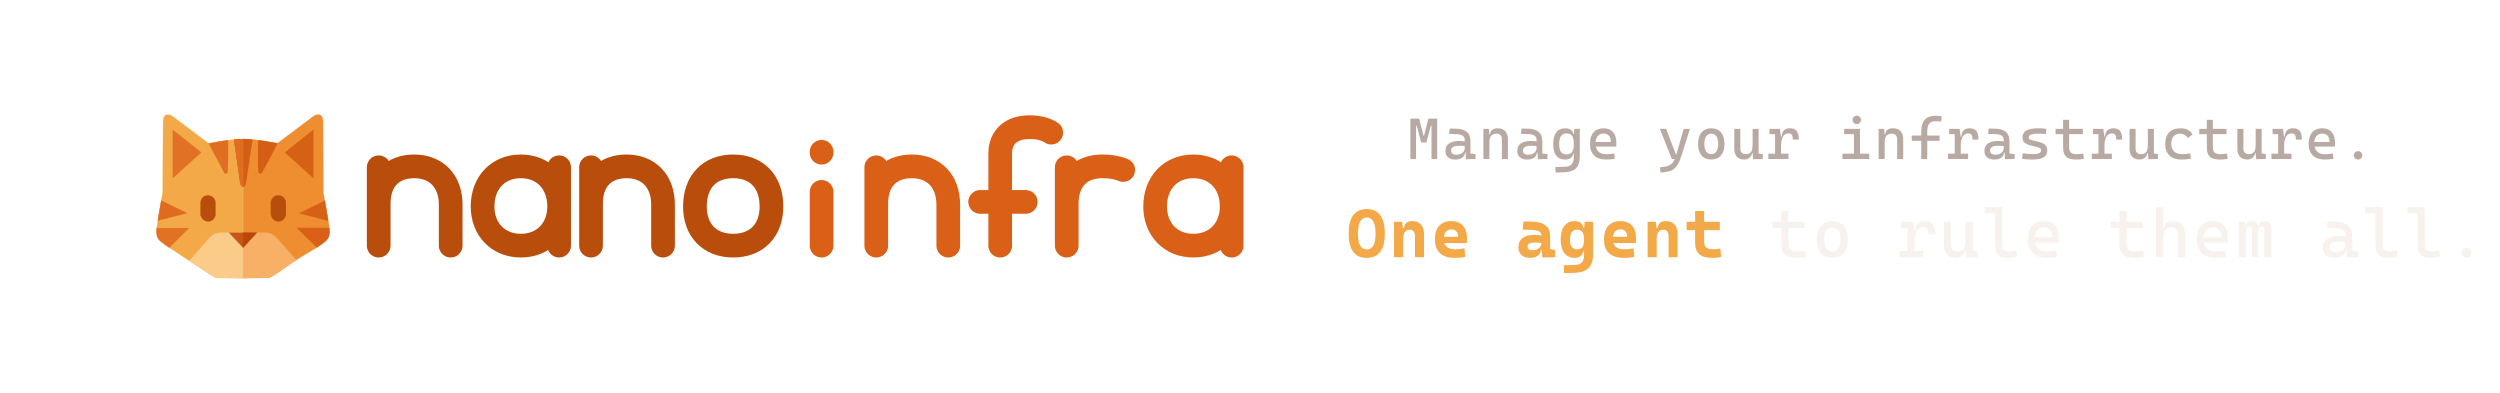
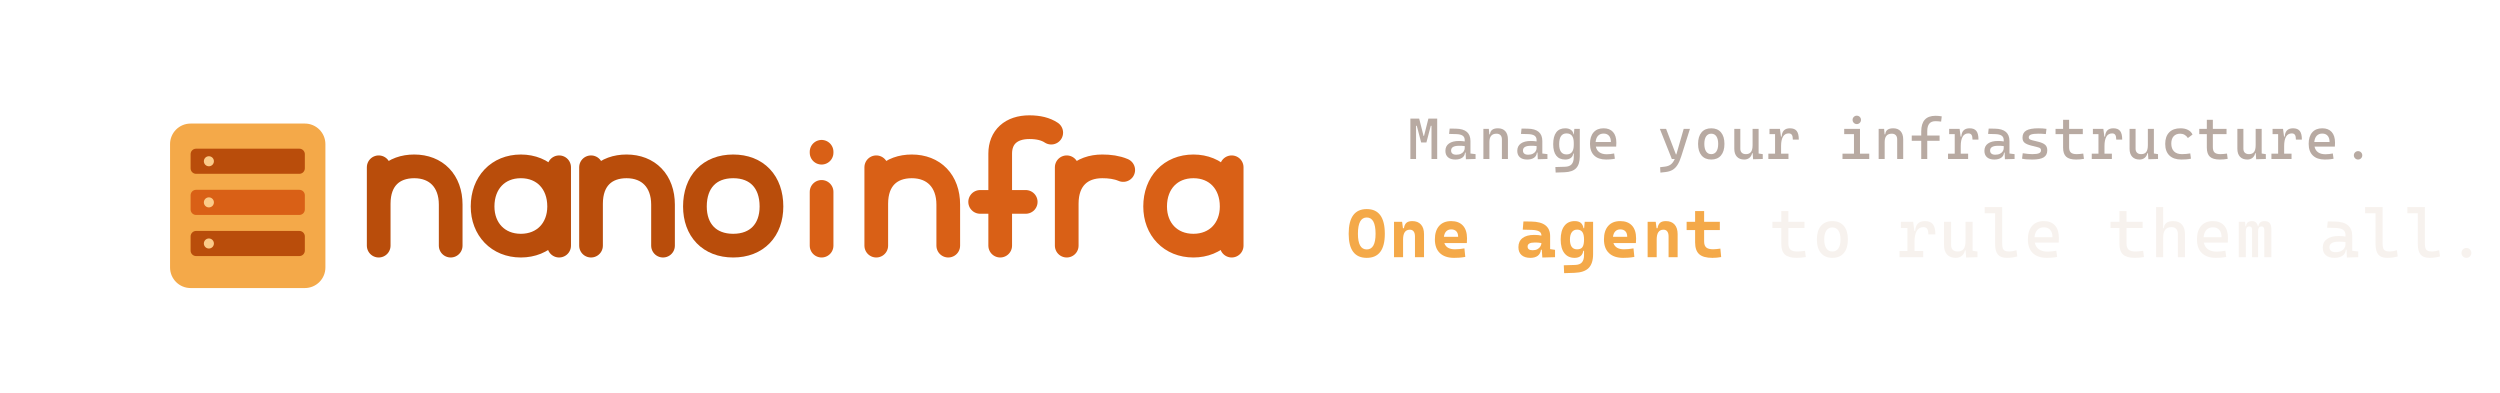
<svg xmlns="http://www.w3.org/2000/svg" width="2469" height="388" viewBox="0 0 2469 388" fill="none" role="img" aria-labelledby="title desc" shape-rendering="geometricPrecision">
  <g transform="translate(140 95) scale(0.9)">
    <g transform="translate(16 20) scale(0.2507)">
-       <path d="M229.029 127.134C308.64 112.113 354.143 106.879 379.029 108.134V716.634L272.029 715.634C251.029 715.634 243.029 702.634 201.529 678.134L54.529 581.634C30.029 565.134 23.98 560.075 13.029 549.134C3.529 537.634 -1.971 526.634 3.529 481.634L28.029 340.634L29.529 27.134C31.029 -2.366 53.029 -6.866 77.029 12.634L229.029 127.134Z" fill="#F4A949" stroke="#F4A949" />
-       <path d="M529.842 126.817C450.231 111.796 404.728 106.562 379.842 107.817V716.317L486.842 715.317C509.342 714.317 570.342 661.817 611.842 637.317L704.342 581.317C728.842 564.817 734.891 559.759 745.842 548.817C755.342 537.317 760.842 526.317 755.342 481.317L730.842 340.317L729.342 26.817C727.842 -2.683 705.842 -7.183 681.842 12.317L529.842 126.817Z" fill="#EF8E30" stroke="#EF8E30" />
-       <path d="M143.342 497.317H1.842C-6.159 550.317 22.842 557.817 56.342 582.817L143.342 497.317Z" fill="#E27223" stroke="#DF6E22" />
-       <path d="M615.342 496.817H757.001C765.002 549.817 735.842 557.317 702.342 582.317L615.342 496.817Z" fill="#D96016" stroke="#D45F16" />
-       <path d="M379.342 716.317V517.817H288.342C239.842 517.817 243.342 531.817 144.842 640.817L233.342 698.817C245.302 707.847 260.342 717.317 275.342 715.817L379.342 716.317Z" fill="#FBCB89" stroke="#FBCB8A" />
-       <path d="M566.842 382.817C561.842 348.817 509.842 341.317 501.342 382.817V439.317C509.842 477.317 559.342 478.317 566.842 439.317V382.817Z" fill="#B94D0B" stroke="#B5490B" />
-       <path d="M379.342 716.317V517.817H470.342C518.842 517.817 513.342 528.317 611.842 637.317L522.842 698.817C510.881 707.847 495.342 715.817 483.342 715.817L379.342 716.317Z" fill="#F7B066" stroke="#F8B166" />
-       <path d="M258.842 383.199C253.842 349.199 201.842 341.699 193.342 383.199V439.699C201.842 477.699 251.342 478.699 258.842 439.699V383.199Z" fill="#B94D0B" stroke="#B94D0B" />
-       <path d="M439.342 517.817H318.342L379.842 583.317L439.342 517.817Z" fill="#C85513" stroke="#C85513" />
-       <path d="M379.342 583.317V517.817H438.842L379.342 583.317Z" fill="#BA470A" stroke="#B94D0B" />
-       <path d="M367.842 304.817L339.842 109.817C369.864 107.082 387.219 106.437 420.842 109.817L391.342 304.817C382.555 322.184 376.628 321.255 367.842 304.817Z" fill="#D35E14" stroke="#D35E14" />
-       <path d="M446.412 112.822C473.271 116.662 491.893 119.703 529.928 126.325L530.604 126.442L530.284 127.05L529.842 126.817L530.283 127.051C530.283 127.051 530.282 127.054 530.281 127.055C530.279 127.059 530.276 127.064 530.273 127.071C530.265 127.085 530.254 127.107 530.239 127.135C530.209 127.193 530.164 127.279 530.105 127.391C529.986 127.617 529.81 127.951 529.581 128.387C529.122 129.261 528.449 130.543 527.59 132.177C525.872 135.444 523.413 140.12 520.448 145.753C514.519 157.018 506.565 172.113 498.471 187.426C490.377 202.738 482.142 218.27 475.65 230.412C469.165 242.538 464.401 251.316 463.262 253.088C460.97 256.653 457.712 259.067 454.529 259.067C451.263 259.067 448.386 256.547 446.859 250.949C446.467 249.511 446.169 246.271 445.938 241.776C445.705 237.256 445.537 231.406 445.42 224.701C445.186 211.289 445.154 194.441 445.217 177.94C445.279 161.438 445.436 145.281 445.576 133.249C445.647 127.233 445.713 122.248 445.762 118.767C445.786 117.027 445.806 115.662 445.82 114.733C445.827 114.268 445.832 113.912 445.836 113.673C445.838 113.553 445.839 113.462 445.84 113.401C445.84 113.371 445.841 113.348 445.841 113.333C445.841 113.325 445.842 113.319 445.842 113.315C445.842 113.313 445.842 113.311 445.842 113.31C445.845 113.31 445.882 113.31 446.342 113.317L445.842 113.309L445.851 112.742L446.412 112.822Z" fill="#D35E14" stroke="#D35C15" />
-       <path d="M311.842 251.317C314.842 240.317 313.842 112.817 313.842 112.817C281.05 117.181 262.657 120.321 229.842 126.817C229.842 126.817 291.842 246.317 296.342 253.317C300.842 260.317 308.842 262.317 311.842 251.317Z" fill="#DF6E23" stroke="#DA6D1F" />
-       <path d="M562.842 166.317L686.842 67.817V278.317L562.842 166.317Z" fill="#D66114" stroke="#D86116" />
-       <path d="M196.342 166.317L72.342 67.817V278.317L196.342 166.317Z" fill="#E17125" stroke="#E27326" />
-       <path d="M752.342 465.817L625.342 432.817L737.497 377.487L752.342 465.817Z" fill="#D66015" />
-       <path d="M737.842 377.317L737.497 377.487M737.497 377.487L625.342 432.817L752.342 465.817L737.497 377.487Z" stroke="#D66115" />
-       <path d="M6.342 464.817L134.342 432.004L21.303 376.986L6.342 464.817Z" fill="#E06B1F" />
-       <path d="M20.956 376.817L21.303 376.986M21.303 376.986L134.342 432.004L6.342 464.817L21.303 376.986Z" stroke="#DF6E1E" />
-       <path d="M379.842 317.775C376.246 317.475 372.636 313.145 368.342 305.112L340.342 110.112C355.495 108.732 367.422 107.884 379.842 107.817V317.775Z" fill="#E16D22" stroke="#E27225" />
+       <rect x="60" y="40" width="680" height="720" rx="90" fill="#F4A949" />
+       <rect x="150" y="150" width="500" height="110" rx="24" fill="#B94D0B" />
+       <rect x="150" y="330" width="500" height="110" rx="24" fill="#D96016" />
+       <rect x="150" y="510" width="500" height="110" rx="24" fill="#B94D0B" />
+       <circle cx="230" cy="205" r="22" fill="#FBCB89" />
+       <circle cx="230" cy="385" r="22" fill="#FBCB89" />
+       <circle cx="230" cy="565" r="22" fill="#FBCB89" />
    </g>
    <g fill="none" stroke="#B94D0B" stroke-width="26" stroke-linecap="round" stroke-linejoin="round">
      <path d="M260 164V78M260 118C260 91 276 77 299 77C323 77 339 93 339 119V164" />
      <path d="M458 164V78M458 121C458 95 441 77 416 77C391 77 374 95 374 121C374 146 391 164 416 164C441 164 458 146 458 121" />
      <path d="M493 164V78M493 118C493 91 509 77 532 77C556 77 572 93 572 119V164" />
      <path d="M691 121C691 147 675 164 649 164C623 164 607 147 607 121C607 94 623 77 649 77C675 77 691 94 691 121Z" />
    </g>
    <g fill="none" stroke="#D96016" stroke-width="26" stroke-linecap="round" stroke-linejoin="round">
      <path d="M746 164V105M746 62L746 61" />
      <path d="M806 164V78M806 118C806 91 822 77 845 77C869 77 885 93 885 119V164" />
      <path d="M942 164V63C942 45 954 34 974 34C984 34 992 36 998 40M920 116H970" />
      <path d="M1015 164V78M1015 118C1015 91 1031 77 1054 77C1062 77 1070 78 1077 81" />
      <path d="M1196 164V78M1196 121C1196 95 1179 77 1154 77C1129 77 1112 95 1112 121C1112 146 1129 164 1154 164C1179 164 1196 146 1196 121" />
    </g>
  </g>
  <g transform="translate(1389.299 157) scale(0.02805392 -0.02805392)" fill="#B8AAA2">
    <g transform="translate(0.0 0)">
      <path d="M128 0V1420H438L592 810H608L762 1420H1072V0H872V1168H846L692 580H508L354 1168H328V0Z" />
    </g>
    <g transform="translate(1265.0 0)">
      <path d="M818 -10 808 224H787Q775 102 683.5 41.0Q592 -20 444 -20Q278 -20 187.0 60.0Q96 140 96 286Q96 454 221.5 544.0Q347 634 576 634Q690 634 776 617V666Q776 772 701.5 821.5Q627 871 480 875L226 882L246 1070L460 1067Q723 1063 850.5 953.5Q978 844 978 634V192L1158 170V0ZM776 454Q725 462 674.5 463.0Q624 464 572 464Q296 464 296 296Q296 226 343.5 188.0Q391 150 478 150Q577 150 643.5 184.0Q710 218 743.0 271.0Q776 324 776 380Z" />
    </g>
    <g transform="translate(2530.0 0)">
      <path d="M820 0V690Q820 786 770.0 838.0Q720 890 630 890Q380 890 380 596V0H168V1060H360L377 868H400Q418 1080 680 1080Q848 1080 940.0 978.0Q1032 876 1032 690V0Z" />
    </g>
    <g transform="translate(3795.0 0)">
      <path d="M818 -10 808 224H787Q775 102 683.5 41.0Q592 -20 444 -20Q278 -20 187.0 60.0Q96 140 96 286Q96 454 221.5 544.0Q347 634 576 634Q690 634 776 617V666Q776 772 701.5 821.5Q627 871 480 875L226 882L246 1070L460 1067Q723 1063 850.5 953.5Q978 844 978 634V192L1158 170V0ZM776 454Q725 462 674.5 463.0Q624 464 572 464Q296 464 296 296Q296 226 343.5 188.0Q391 150 478 150Q577 150 643.5 184.0Q710 218 743.0 271.0Q776 324 776 380Z" />
    </g>
    <g transform="translate(5060.0 0)">
      <path d="M182 -478 172 -284 512 -274Q673 -269 746.0 -185.0Q819 -101 820 62V192H800Q790 92 715.5 36.0Q641 -20 519 -20Q311 -20 203.5 117.0Q96 254 96 520Q96 796 203.5 938.0Q311 1080 519 1080Q643 1080 720.0 1024.0Q797 968 810 868H823L840 1060H1032V94Q1032 -189 903.0 -324.0Q774 -459 492 -468ZM820 566Q820 900 566 900Q306 900 306 520Q306 160 566 160Q820 160 820 494Z" />
    </g>
    <g transform="translate(6325.0 0)">
      <path d="M692 -20Q421 -20 273.5 122.5Q126 265 126 532Q126 792 251.0 936.0Q376 1080 604 1080Q819 1080 936.5 950.0Q1054 820 1054 572Q1054 499 1048 436H332Q360 303 458.0 234.5Q556 166 716 166Q782 166 846.0 173.5Q910 181 976 194L1002 8Q908 -10 830.0 -15.0Q752 -20 692 -20ZM324 598H862Q862 741 794.0 817.5Q726 894 606 894Q483 894 410.0 817.0Q337 740 324 598Z" />
    </g>
    <g transform="translate(8855.0 0)">
      <path d="M75 -480 65 -290 231 -270Q358 -255 440.5 -193.0Q523 -131 580 0H477L55 1060H275L621 160H636L895 1060H1115L809 94Q749 -96 674.5 -212.0Q600 -328 498.5 -386.0Q397 -444 255 -460Z" />
    </g>
    <g transform="translate(10120.0 0)">
      <path d="M600 -20Q380 -20 258.0 124.0Q136 268 136 530Q136 793 258.0 936.5Q380 1080 600 1080Q821 1080 942.5 936.5Q1064 793 1064 530Q1064 268 942.5 124.0Q821 -20 600 -20ZM600 170Q717 170 780.5 264.0Q844 358 844 530Q844 703 780.5 796.5Q717 890 600 890Q483 890 419.5 796.5Q356 703 356 530Q356 358 419.5 264.0Q483 170 600 170Z" />
    </g>
    <g transform="translate(11385.0 0)">
      <path d="M496 -20Q329 -20 237.5 79.5Q146 179 146 360V1060H358V360Q358 269 410.0 219.5Q462 170 556 170Q672 170 731.0 243.5Q790 317 790 490V1060H1002V192L1148 170V0L808 -10L793 204H774Q749 96 676.0 38.0Q603 -20 496 -20Z" />
    </g>
    <g transform="translate(12650.0 0)">
      <path d="M528 456V186H788V0H80V186H316V874H120V1060H488L524 788H548Q566 1080 840 1080Q1004 1080 1078.0 986.0Q1152 892 1152 682H942Q942 798 907.5 849.0Q873 900 796 900Q661 900 594.5 784.5Q528 669 528 456Z" />
    </g>
    <g transform="translate(15180.0 0)">
      <path d="M160 0V186H564V874H220V1060H776V186H1102V0ZM663 1228Q602 1228 558.5 1271.5Q515 1315 515 1376Q515 1438 558.5 1481.0Q602 1524 663 1524Q725 1524 768.0 1481.0Q811 1438 811 1376Q811 1315 768.0 1271.5Q725 1228 663 1228Z" />
    </g>
    <g transform="translate(16445.0 0)">
      <path d="M820 0V690Q820 786 770.0 838.0Q720 890 630 890Q380 890 380 596V0H168V1060H360L377 868H400Q418 1080 680 1080Q848 1080 940.0 978.0Q1032 876 1032 690V0Z" />
    </g>
    <g transform="translate(17710.0 0)">
      <path d="M402 0V640H68V826H402V970Q402 1520 904 1520Q1018 1520 1124 1500L1102 1316Q1039 1324 991.0 1327.0Q943 1330 898 1330Q614 1330 614 980V826H1048V640H614V0Z" />
    </g>
    <g transform="translate(18975.0 0)">
      <path d="M528 456V186H788V0H80V186H316V874H120V1060H488L524 788H548Q566 1080 840 1080Q1004 1080 1078.0 986.0Q1152 892 1152 682H942Q942 798 907.5 849.0Q873 900 796 900Q661 900 594.5 784.5Q528 669 528 456Z" />
    </g>
    <g transform="translate(20240.0 0)">
      <path d="M818 -10 808 224H787Q775 102 683.5 41.0Q592 -20 444 -20Q278 -20 187.0 60.0Q96 140 96 286Q96 454 221.5 544.0Q347 634 576 634Q690 634 776 617V666Q776 772 701.5 821.5Q627 871 480 875L226 882L246 1070L460 1067Q723 1063 850.5 953.5Q978 844 978 634V192L1158 170V0ZM776 454Q725 462 674.5 463.0Q624 464 572 464Q296 464 296 296Q296 226 343.5 188.0Q391 150 478 150Q577 150 643.5 184.0Q710 218 743.0 271.0Q776 324 776 380Z" />
    </g>
    <g transform="translate(21505.0 0)">
      <path d="M518 -20Q398 -20 312.5 -13.0Q227 -6 156 10L180 202Q285 186 365.5 178.0Q446 170 518 170Q679 170 751.5 201.5Q824 233 824 302Q824 350 798.5 373.5Q773 397 720 410L476 472Q319 512 245.5 571.0Q172 630 172 750Q172 924 305.5 1002.0Q439 1080 736 1080Q882 1080 1016 1060L994 876Q913 884 851.0 887.0Q789 890 730 890Q552 890 472.0 859.5Q392 829 392 760Q392 714 425.0 693.5Q458 673 526 656L722 608Q889 568 966.5 501.0Q1044 434 1044 306Q1044 135 919.0 57.5Q794 -20 518 -20Z" />
    </g>
    <g transform="translate(22770.0 0)">
      <path d="M792 -20Q551 -20 443.5 80.0Q336 180 336 400V874H70V1060H336V1380H548V1060H1030V874H548V410Q548 284 609.5 227.0Q671 170 812 170Q862 170 918.0 175.5Q974 181 1046 190L1070 4Q1000 -8 933.5 -14.0Q867 -20 792 -20Z" />
    </g>
    <g transform="translate(24035.0 0)">
      <path d="M528 456V186H788V0H80V186H316V874H120V1060H488L524 788H548Q566 1080 840 1080Q1004 1080 1078.0 986.0Q1152 892 1152 682H942Q942 798 907.5 849.0Q873 900 796 900Q661 900 594.5 784.5Q528 669 528 456Z" />
    </g>
    <g transform="translate(25300.0 0)">
      <path d="M496 -20Q329 -20 237.5 79.5Q146 179 146 360V1060H358V360Q358 269 410.0 219.5Q462 170 556 170Q672 170 731.0 243.5Q790 317 790 490V1060H1002V192L1148 170V0L808 -10L793 204H774Q749 96 676.0 38.0Q603 -20 496 -20Z" />
    </g>
    <g transform="translate(26565.0 0)">
      <path d="M702 -20Q431 -20 283.5 122.5Q136 265 136 532Q136 792 275.5 936.0Q415 1080 674 1080Q829 1080 939.5 1022.5Q1050 965 1097 860L934 737Q889 810 819.0 850.0Q749 890 666 890Q516 890 433.0 799.5Q350 709 350 542Q350 361 447.5 265.5Q545 170 726 170Q800 170 874.0 177.0Q948 184 1018 196L1042 10Q960 -8 872.5 -14.0Q785 -20 702 -20Z" />
    </g>
    <g transform="translate(27830.0 0)">
      <path d="M792 -20Q551 -20 443.5 80.0Q336 180 336 400V874H70V1060H336V1380H548V1060H1030V874H548V410Q548 284 609.5 227.0Q671 170 812 170Q862 170 918.0 175.5Q974 181 1046 190L1070 4Q1000 -8 933.5 -14.0Q867 -20 792 -20Z" />
    </g>
    <g transform="translate(29095.0 0)">
      <path d="M496 -20Q329 -20 237.5 79.5Q146 179 146 360V1060H358V360Q358 269 410.0 219.5Q462 170 556 170Q672 170 731.0 243.5Q790 317 790 490V1060H1002V192L1148 170V0L808 -10L793 204H774Q749 96 676.0 38.0Q603 -20 496 -20Z" />
    </g>
    <g transform="translate(30360.0 0)">
      <path d="M528 456V186H788V0H80V186H316V874H120V1060H488L524 788H548Q566 1080 840 1080Q1004 1080 1078.0 986.0Q1152 892 1152 682H942Q942 798 907.5 849.0Q873 900 796 900Q661 900 594.5 784.5Q528 669 528 456Z" />
    </g>
    <g transform="translate(31625.0 0)">
      <path d="M692 -20Q421 -20 273.5 122.5Q126 265 126 532Q126 792 251.0 936.0Q376 1080 604 1080Q819 1080 936.5 950.0Q1054 820 1054 572Q1054 499 1048 436H332Q360 303 458.0 234.5Q556 166 716 166Q782 166 846.0 173.5Q910 181 976 194L1002 8Q908 -10 830.0 -15.0Q752 -20 692 -20ZM324 598H862Q862 741 794.0 817.5Q726 894 606 894Q483 894 410.0 817.0Q337 740 324 598Z" />
    </g>
    <g transform="translate(32890.0 0)">
      <path d="M600 -20Q539 -20 495.5 23.5Q452 67 452 128Q452 190 495.5 233.0Q539 276 600 276Q662 276 705.0 233.0Q748 190 748 128Q748 67 705.0 23.5Q662 -20 600 -20Z" />
    </g>
  </g>
  <g transform="translate(1330 254) scale(0.033 -0.033)" fill="#F4A949">
    <g transform="translate(0.0 0)">
      <path d="M600 -20Q59 -20 59 700Q59 1440 600 1440Q1141 1440 1141 700Q1141 -20 600 -20ZM600 232Q864 232 864 700Q864 1188 600 1188Q336 1188 336 700Q336 232 600 232Z" />
    </g>
    <g transform="translate(1265.0 0)">
      <path d="M778 0V623Q778 719 738.5 771.0Q699 823 626 823Q422 823 422 529V0H151V1060H393L418 868H448Q463 975 521.0 1027.5Q579 1080 697 1080Q865 1080 957.0 978.0Q1049 876 1049 690V0Z" />
    </g>
    <g transform="translate(2530.0 0)">
      <path d="M684 -20Q409 -20 259.0 122.5Q109 265 109 532Q109 792 236.5 936.0Q364 1080 596 1080Q823 1080 947.0 947.0Q1071 814 1071 560Q1071 488 1065 423H392Q454 236 708 236Q780 236 850.0 243.5Q920 251 993 264L1019 8Q917 -10 833.0 -15.0Q749 -20 684 -20ZM379 611H805Q805 718 750.5 775.0Q696 832 598 832Q506 832 449.5 774.5Q393 717 379 611Z" />
    </g>
    <g transform="translate(5060.0 0)">
      <path d="M795 -10 778 224H754Q739 102 656.5 41.0Q574 -20 436 -20Q267 -20 173.0 63.0Q79 146 79 299Q79 477 202.0 572.0Q325 667 551 667Q617 667 668.5 662.0Q720 657 768 646V649Q768 734 695.5 773.5Q623 813 480 817L209 824L229 1070L460 1067Q748 1063 888.0 953.5Q1028 844 1028 634V242L1175 220V0ZM768 423Q710 435 663.0 437.0Q616 439 564 439Q354 439 354 319Q354 208 503 208Q589 208 647.5 239.5Q706 271 736.0 320.5Q766 370 768 423Z" />
    </g>
    <g transform="translate(6325.0 0)">
      <path d="M182 -478 172 -242 512 -232Q652 -228 715.0 -154.5Q778 -81 778 62V192H756Q740 86 673.0 33.0Q606 -20 495 -20Q298 -20 188.5 122.0Q79 264 79 529Q79 792 188.5 936.0Q298 1080 497 1080Q618 1080 680.5 1027.5Q743 975 762 868H781L798 1060H1049V94Q1049 -189 916.0 -323.5Q783 -458 492 -468ZM778 529Q778 683 726.5 754.0Q675 825 571 825Q468 825 412.0 747.5Q356 670 356 529Q356 235 571 235Q687 235 732.5 305.0Q778 375 778 529Z" />
    </g>
    <g transform="translate(7590.0 0)">
      <path d="M684 -20Q409 -20 259.0 122.5Q109 265 109 532Q109 792 236.5 936.0Q364 1080 596 1080Q823 1080 947.0 947.0Q1071 814 1071 560Q1071 488 1065 423H392Q454 236 708 236Q780 236 850.0 243.5Q920 251 993 264L1019 8Q917 -10 833.0 -15.0Q749 -20 684 -20ZM379 611H805Q805 718 750.5 775.0Q696 832 598 832Q506 832 449.5 774.5Q393 717 379 611Z" />
    </g>
    <g transform="translate(8855.0 0)">
      <path d="M778 0V623Q778 719 738.5 771.0Q699 823 626 823Q422 823 422 529V0H151V1060H393L418 868H448Q463 975 521.0 1027.5Q579 1080 697 1080Q865 1080 957.0 978.0Q1049 876 1049 690V0Z" />
    </g>
    <g transform="translate(10120.0 0)">
      <path d="M825 -20Q551 -20 429.0 90.0Q307 200 307 442V811H53V1060H307V1380H577V1060H1047V811H577V468Q577 347 639.5 292.0Q702 237 845 237Q891 237 943.5 242.5Q996 248 1063 257L1087 4Q1021 -8 958.5 -14.0Q896 -20 825 -20Z" />
    </g>
  </g>
  <g transform="translate(1330 254) scale(0.033 -0.033) translate(11405 0)" fill="#F7F2EE">
    <g transform="translate(1265.0 0)">
      <path d="M792 -20Q551 -20 443.5 80.0Q336 180 336 400V874H70V1060H336V1380H548V1060H1030V874H548V410Q548 284 609.5 227.0Q671 170 812 170Q862 170 918.0 175.5Q974 181 1046 190L1070 4Q1000 -8 933.5 -14.0Q867 -20 792 -20Z" />
    </g>
    <g transform="translate(2530.0 0)">
      <path d="M600 -20Q380 -20 258.0 124.0Q136 268 136 530Q136 793 258.0 936.5Q380 1080 600 1080Q821 1080 942.5 936.5Q1064 793 1064 530Q1064 268 942.5 124.0Q821 -20 600 -20ZM600 170Q717 170 780.5 264.0Q844 358 844 530Q844 703 780.5 796.5Q717 890 600 890Q483 890 419.5 796.5Q356 703 356 530Q356 358 419.5 264.0Q483 170 600 170Z" />
    </g>
    <g transform="translate(5060.0 0)">
      <path d="M528 456V186H788V0H80V186H316V874H120V1060H488L524 788H548Q566 1080 840 1080Q1004 1080 1078.0 986.0Q1152 892 1152 682H942Q942 798 907.5 849.0Q873 900 796 900Q661 900 594.5 784.5Q528 669 528 456Z" />
    </g>
    <g transform="translate(6325.0 0)">
      <path d="M496 -20Q329 -20 237.5 79.5Q146 179 146 360V1060H358V360Q358 269 410.0 219.5Q462 170 556 170Q672 170 731.0 243.5Q790 317 790 490V1060H1002V192L1148 170V0L808 -10L793 204H774Q749 96 676.0 38.0Q603 -20 496 -20Z" />
    </g>
    <g transform="translate(7590.0 0)">
      <path d="M758 -20Q574 -20 492.0 80.0Q410 180 410 400V1314H98V1500H622V410Q622 326 638.0 273.0Q654 220 700.5 195.0Q747 170 838 170Q921 170 1050 208L1074 22Q993 0 918.5 -10.0Q844 -20 758 -20Z" />
    </g>
    <g transform="translate(8855.0 0)">
      <path d="M692 -20Q421 -20 273.5 122.5Q126 265 126 532Q126 792 251.0 936.0Q376 1080 604 1080Q819 1080 936.5 950.0Q1054 820 1054 572Q1054 499 1048 436H332Q360 303 458.0 234.5Q556 166 716 166Q782 166 846.0 173.5Q910 181 976 194L1002 8Q908 -10 830.0 -15.0Q752 -20 692 -20ZM324 598H862Q862 741 794.0 817.5Q726 894 606 894Q483 894 410.0 817.0Q337 740 324 598Z" />
    </g>
    <g transform="translate(11385.0 0)">
      <path d="M792 -20Q551 -20 443.5 80.0Q336 180 336 400V874H70V1060H336V1380H548V1060H1030V874H548V410Q548 284 609.5 227.0Q671 170 812 170Q862 170 918.0 175.5Q974 181 1046 190L1070 4Q1000 -8 933.5 -14.0Q867 -20 792 -20Z" />
    </g>
    <g transform="translate(12650.0 0)">
      <path d="M820 0V690Q820 791 770.0 845.5Q720 900 630 900Q380 900 380 596V0H168V1500H380V868H400Q418 1080 680 1080Q848 1080 940.0 978.0Q1032 876 1032 690V0Z" />
    </g>
    <g transform="translate(13915.0 0)">
      <path d="M692 -20Q421 -20 273.5 122.5Q126 265 126 532Q126 792 251.0 936.0Q376 1080 604 1080Q819 1080 936.5 950.0Q1054 820 1054 572Q1054 499 1048 436H332Q360 303 458.0 234.5Q556 166 716 166Q782 166 846.0 173.5Q910 181 976 194L1002 8Q908 -10 830.0 -15.0Q752 -20 692 -20ZM324 598H862Q862 741 794.0 817.5Q726 894 606 894Q483 894 410.0 817.0Q337 740 324 598Z" />
    </g>
    <g transform="translate(15180.0 0)">
      <path d="M876 0V810Q876 920 794 920Q690 920 690 776V0H510V830Q510 920 426 920Q324 920 324 776V0H112V1060H300L314 928H330Q342 1080 512 1080Q579 1080 623.5 1042.0Q668 1004 683 928H700Q705 990 749.5 1035.0Q794 1080 878 1080Q988 1080 1038.0 1021.0Q1088 962 1088 830V0Z" />
    </g>
    <g transform="translate(17710.0 0)">
      <path d="M818 -10 808 224H787Q775 102 683.5 41.0Q592 -20 444 -20Q278 -20 187.0 60.0Q96 140 96 286Q96 454 221.5 544.0Q347 634 576 634Q690 634 776 617V666Q776 772 701.5 821.5Q627 871 480 875L226 882L246 1070L460 1067Q723 1063 850.5 953.5Q978 844 978 634V192L1158 170V0ZM776 454Q725 462 674.5 463.0Q624 464 572 464Q296 464 296 296Q296 226 343.5 188.0Q391 150 478 150Q577 150 643.5 184.0Q710 218 743.0 271.0Q776 324 776 380Z" />
    </g>
    <g transform="translate(18975.0 0)">
      <path d="M758 -20Q574 -20 492.0 80.0Q410 180 410 400V1314H98V1500H622V410Q622 326 638.0 273.0Q654 220 700.5 195.0Q747 170 838 170Q921 170 1050 208L1074 22Q993 0 918.5 -10.0Q844 -20 758 -20Z" />
    </g>
    <g transform="translate(20240.0 0)">
      <path d="M758 -20Q574 -20 492.0 80.0Q410 180 410 400V1314H98V1500H622V410Q622 326 638.0 273.0Q654 220 700.5 195.0Q747 170 838 170Q921 170 1050 208L1074 22Q993 0 918.5 -10.0Q844 -20 758 -20Z" />
    </g>
    <g transform="translate(21505.0 0)">
      <path d="M600 -20Q539 -20 495.5 23.5Q452 67 452 128Q452 190 495.5 233.0Q539 276 600 276Q662 276 705.0 233.0Q748 190 748 128Q748 67 705.0 23.5Q662 -20 600 -20Z" />
    </g>
  </g>
</svg>
